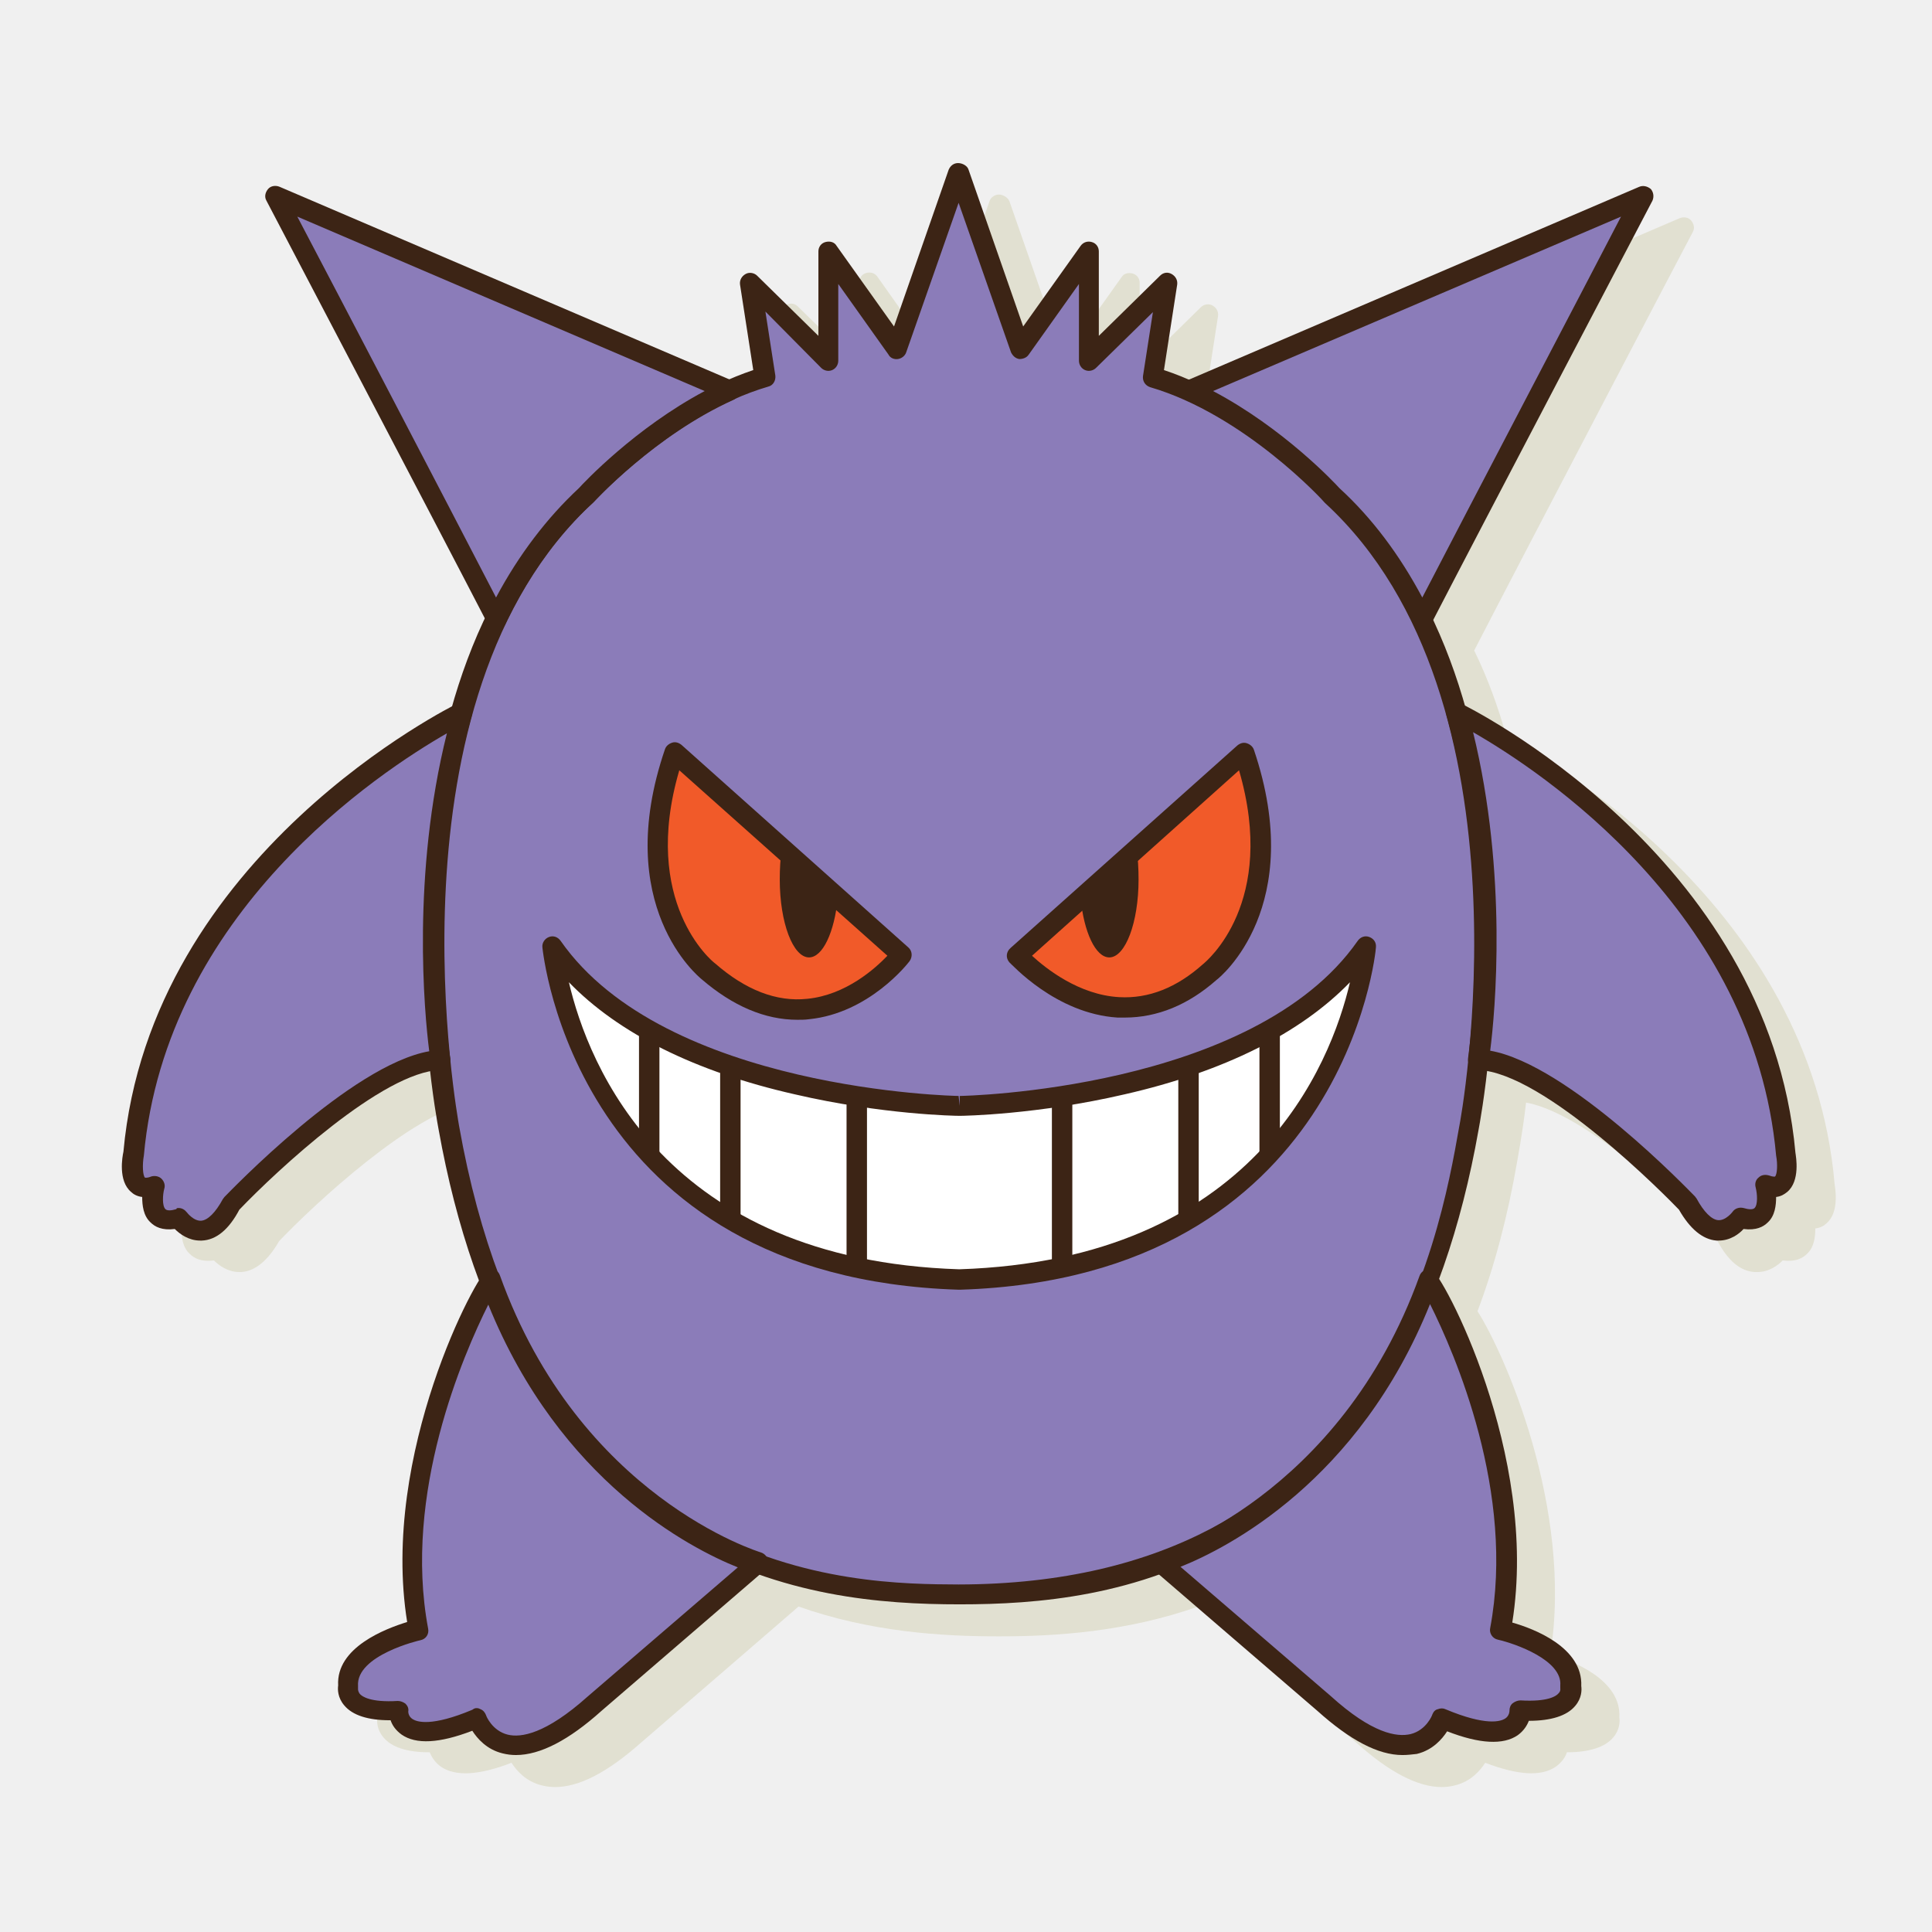
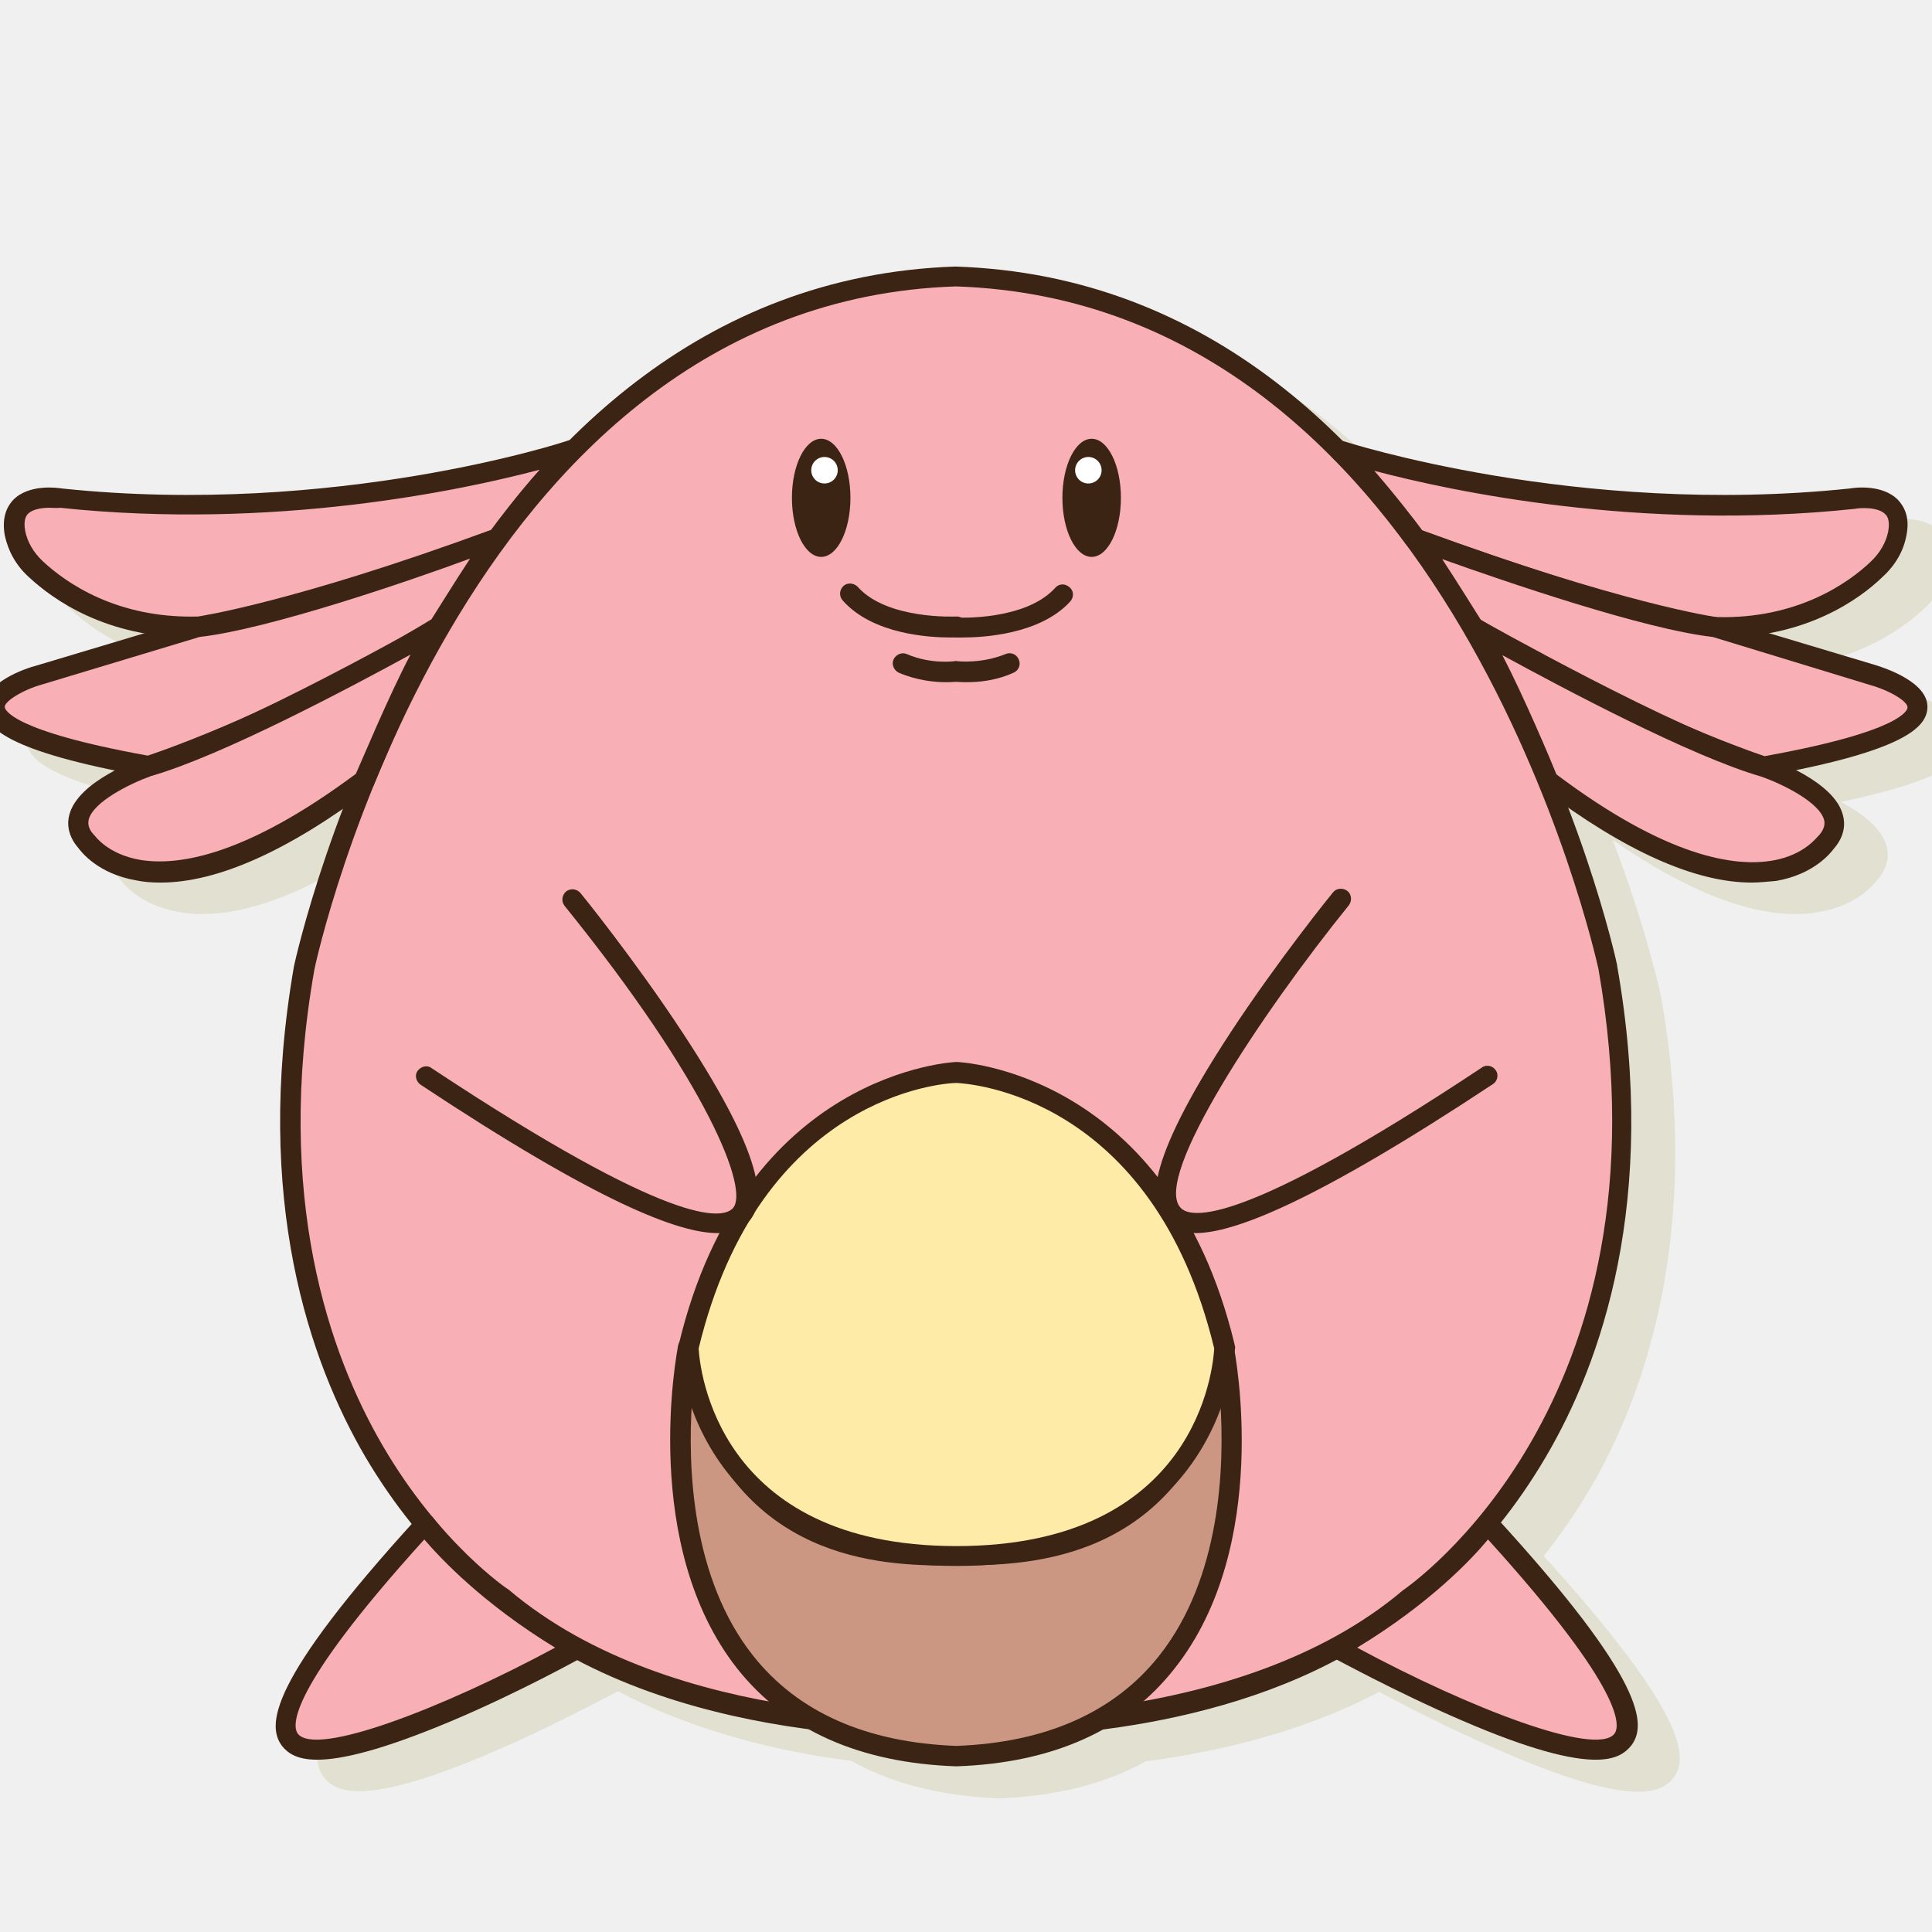
<svg xmlns="http://www.w3.org/2000/svg" id="master-artboard" viewBox="0 0 350 350" version="1.1" x="0px" y="0px" width="350px" height="350px" enable-background="new 0 0 1400 980">
  <rect id="ee-background" x="0" y="0" width="350" height="350" style="fill: white; fill-opacity: 0; pointer-events: none;" />
-   <path fill="#E1E0D1" d="M279.9,291.5c-1.5-5.4-3.4-10.7-5.9-15.8c9.6-18.6,39.3-75.3,39.6-75.8c0.4-0.7,0.2-1.5-0.3-2.1    c-0.5-0.6-1.4-0.7-2.1-0.4l-81.5,34.9c-1.5-0.6-3-1.2-4.5-1.7l2.4-15.5c0.1-0.8-0.3-1.5-1-1.9c-0.7-0.4-1.6-0.2-2.1,0.3    l-11.1,10.9v-15.3c0-0.8-0.5-1.5-1.3-1.7c-0.8-0.2-1.6,0-2,0.7l-10.4,14.6l-9.9-28.4c-0.3-0.7-1.2-1.2-1.9-1.2s-1.5,0.5-1.7,1.2    l-9.9,28.4L165.9,208c-0.5-0.7-1.3-0.9-2-0.7c-0.8,0.2-1.3,0.9-1.3,1.7v15.3l-11.1-10.9c-0.6-0.6-1.4-0.7-2.1-0.3    c-0.7,0.4-1.1,1.1-1,1.9l2.4,15.5c-1.5,0.5-3,1.1-4.5,1.7l-81.5-34.9c-0.7-0.3-1.5-0.1-2.1,0.4c-0.5,0.6-0.6,1.4-0.3,2.1    c0.3,0.6,30,57.2,39.6,75.8c-2.4,5.1-4.3,10.4-5.9,15.8c-7.1,3.7-55.1,30.5-59.7,80.8c-0.2,0.9-0.9,5.3,1.4,7.3    c0.5,0.4,1.1,0.8,2,0.9c0,1.5,0.2,3.4,1.5,4.6c0.8,0.8,2.1,1.5,4.4,1.2c0.9,0.9,2.5,2.1,4.6,2.1c0.1,0,0.2,0,0.4,0    c2.5-0.2,4.8-2.1,6.8-5.6c6.4-6.7,24-23.1,34.7-25.1c0.7,6,1.4,9.9,1.6,10.6c1.8,9.9,4.2,19,7.2,27.2    c-4.6,7.3-17.4,35.5-13.2,62.1c-3.9,1.1-12.8,4.5-12.5,11.5c-0.1,0.7-0.1,2.2,1.1,3.6c1.5,1.8,4.3,2.7,8.3,2.7c0,0,0.1,0,0.1,0    c0.3,0.8,0.9,1.8,2,2.6c2.6,1.8,6.9,1.6,12.8-0.7c0.9,1.4,2.6,3.4,5.5,4.1c0.8,0.2,1.6,0.3,2.4,0.3c4.4,0,9.5-2.7,15.4-7.9    l28.7-24.8c13.1,4.6,25.8,5.4,36.3,5.4c10.3,0,23-0.8,36.1-5.4l28.7,24.7c5.9,5.3,11.1,8,15.4,8c0.8,0,1.6-0.1,2.4-0.3    c2.9-0.7,4.6-2.7,5.5-4.1c6,2.3,10.2,2.5,12.8,0.7c1.1-0.8,1.7-1.7,2-2.6c4,0,6.9-0.9,8.4-2.7c1.2-1.4,1.2-2.9,1.1-3.6    c0.4-6.9-8.6-10.3-12.5-11.5c4.2-26.5-8.5-54.8-13.2-62.1c3.1-8.2,5.5-17.3,7.2-27.2c0.1-0.7,0.9-4.6,1.6-10.6    c12.3,2.2,32.6,23,34.7,25.1c1.9,3.6,4.2,5.5,6.8,5.6c0.1,0,0.2,0,0.4,0c2.1,0,3.7-1.2,4.6-2.1c2.3,0.3,3.6-0.4,4.4-1.2    c1.3-1.2,1.5-3.1,1.5-4.6c0.9-0.1,1.6-0.5,2-0.9c2.4-2,1.6-6.4,1.5-7.1C335,322,287,295.2,279.9,291.5z" transform="matrix(1, 0, 0, 1, -6.938782, -157.8571)" />
-   <g transform="matrix(1, 0, 0, 1, -6.938782, -157.8571)">
-     <g>
-       <path fill="#8B7CB9" d="M248.3,247.6c0,0-14.6-16.2-32.4-21.4l2.7-17.1l-14.2,14v-19.7l-12.4,17.5l-11.1-31.7h-0.2l-11.1,31.7      l-12.4-17.5v19.7l-14.2-14l2.7,17.1c-17.8,5.2-32.4,21.4-32.4,21.4c-39.9,36.7-24.9,114.6-24.9,114.6      c14.5,81.9,70.2,84.5,92.3,84.5h0.2c22.1,0,77.8-2.6,92.3-84.5C273.2,362.1,288.2,284.3,248.3,247.6z" />
-       <path fill="#3C2415" d="M180.8,448.5c-14.2,0-32.4-1.4-50.2-11.8c-23-13.5-37.8-38.5-44.2-74.2c-0.6-3.2-14.8-79.2,25.4-116.2      c0.5-0.5,14.3-15.6,31.6-21.4l-2.4-15.5c-0.1-0.8,0.3-1.5,1-1.9c0.7-0.4,1.6-0.2,2.1,0.3l11.1,10.9v-15.3c0-0.8,0.5-1.5,1.3-1.7      c0.8-0.2,1.6,0,2,0.7l10.4,14.6l9.9-28.4c0.3-0.7,0.9-1.2,1.7-1.2c0.8,0,1.7,0.5,1.9,1.2l9.9,28.4l10.4-14.6      c0.5-0.7,1.3-0.9,2-0.7c0.8,0.2,1.3,0.9,1.3,1.7v15.3l11.1-10.9c0.6-0.6,1.4-0.7,2.1-0.3c0.7,0.4,1.1,1.1,1,1.9l-2.4,15.5      c16.9,5.6,30.5,20.2,31.6,21.4c40.2,37,26,113,25.4,116.2c-6.3,35.7-21.2,60.7-44.2,74.2C213.1,447.1,194.8,448.5,180.8,448.5z       M145.6,214.3l1.8,11.6c0.1,0.9-0.4,1.8-1.3,2c-17.1,5-31.4,20.7-31.6,20.9C75.7,284.5,90,361,90.1,361.8      c14.7,83,71.8,83,90.5,83.1c76-0.1,87.1-62.5,90.7-83c0.2-0.8,14.4-77.3-24.3-112.9c0,0-0.1-0.1-0.1-0.1      c-0.1-0.2-14.5-15.9-31.6-20.9c-0.9-0.3-1.4-1.1-1.3-2l1.8-11.6l-10.3,10.1c-0.5,0.5-1.3,0.7-2,0.4c-0.7-0.3-1.1-1-1.1-1.7      v-13.9l-9.1,12.8c-0.4,0.6-1.1,0.8-1.7,0.8c-0.7-0.1-1.2-0.6-1.5-1.2l-9.5-27.1l-9.5,27.1c-0.2,0.6-0.8,1.1-1.5,1.2      c-0.7,0.1-1.4-0.2-1.7-0.8l-9.1-12.8v13.9c0,0.7-0.4,1.4-1.1,1.7c-0.7,0.3-1.5,0.1-2-0.4L145.6,214.3z" />
-     </g>
-     <g>
-       <path fill="#FFFFFF" d="M180.8,358.2h-0.2c0,0-53.9-0.6-73.6-28.9c0,0,4.8,58.1,73.6,60.3h0.2c68.8-2.2,73.6-60.3,73.6-60.3      C234.8,357.5,180.8,358.2,180.8,358.2z" />
-       <path fill="#3C2415" d="M180.6,391.5c-69.7-2.2-75.3-61.4-75.4-62c-0.1-0.8,0.4-1.6,1.2-1.9c0.8-0.3,1.6,0,2.1,0.7      c18.9,27.1,71.6,28.1,72.1,28.1l0.2,1.8l0-1.8c0.5,0,53.2-1,72.1-28.1c0.5-0.7,1.3-1,2.1-0.7c0.8,0.3,1.3,1,1.2,1.9      c0,0.6-5.7,59.8-75.3,62C180.9,391.5,180.6,391.5,180.6,391.5z M110,335.8c3.5,15,17.4,50.3,70.7,52c53.3-1.7,67.3-37,70.8-52      c-8.9,9.2-22.8,16.2-40.8,20.3c-15.9,3.7-29.3,3.9-29.8,3.9c0,0,0,0,0,0h-0.2c-0.6,0-13.9-0.2-29.8-3.9      C132.8,352,118.9,345,110,335.8z" />
-     </g>
-     <g>
-       <path fill="#8B7CB9" d="M113.2,247.6c0,0,11.2-12.4,25.9-19l-82.2-35.2c0,0,30.9,58.9,40.1,76.7      C100.9,261.7,106.1,254,113.2,247.6z" />
-       <path fill="#3C2415" d="M96.9,271.9c-0.7,0-1.3-0.4-1.6-1c-9.1-17.6-39.8-76.1-40.1-76.7c-0.4-0.7-0.2-1.5,0.3-2.1      c0.5-0.6,1.4-0.7,2.1-0.4l82.2,35.2c0.7,0.3,1.1,0.9,1.1,1.7c0,0.7-0.4,1.4-1.1,1.7c-14.2,6.4-25.2,18.4-25.3,18.5      c0,0-0.1,0.1-0.1,0.1c-6.4,5.8-11.7,13.2-15.9,22C98.2,271.5,97.6,271.9,96.9,271.9C96.9,271.9,96.9,271.9,96.9,271.9z       M60.8,197.1c7,13.3,27.2,52,36,69c4.1-7.7,9.2-14.4,15-19.8c0.9-1,10.2-10.9,22.8-17.6L60.8,197.1z M113.2,247.6L113.2,247.6      L113.2,247.6z" />
-     </g>
-     <g>
-       <path fill="#8B7CB9" d="M90.6,287c0,0-54.7,26.1-59.5,79.9c0,0-1.6,7.7,3.8,5.7c0,0-2,7.7,4.4,5.9c0,0,4.7,6.6,9.5-2.6      c0,0,24.4-25.6,37.8-26C86.6,349.9,81.6,318.3,90.6,287z" />
-       <path fill="#3C2415" d="M43.2,382.6c-2.1,0-3.7-1.2-4.6-2.1c-2.3,0.3-3.6-0.4-4.4-1.2c-1.3-1.2-1.5-3.1-1.5-4.6      c-0.9-0.1-1.6-0.5-2-0.9c-2.4-2-1.6-6.4-1.4-7.3c4.9-54,60-80.9,60.5-81.2c0.6-0.3,1.4-0.2,2,0.3c0.5,0.5,0.8,1.2,0.6,1.9      c-8.7,30.5-4,61.7-3.9,62c0.1,0.5-0.1,1-0.4,1.5c-0.3,0.4-0.8,0.6-1.4,0.7C76.3,352,57.1,369.9,50.3,377      c-1.9,3.6-4.2,5.5-6.8,5.6C43.4,382.6,43.3,382.6,43.2,382.6z M39.3,376.7c0.6,0,1.1,0.3,1.5,0.8c0,0,1.2,1.6,2.6,1.5      c1.2-0.1,2.6-1.5,3.9-3.9c0.1-0.1,0.2-0.3,0.3-0.4c1-1,22.9-23.9,37.1-26.4c-0.9-7-3.2-32,3.2-57.6c-12.2,7-50.9,32.4-54.9,76.5      c-0.3,1.7-0.2,3.6,0.2,4c0,0,0.4,0.1,1.1-0.2c0.6-0.2,1.4-0.1,1.9,0.4c0.5,0.5,0.7,1.2,0.5,1.8c-0.3,1.1-0.4,3.1,0.2,3.7      c0.3,0.3,1,0.3,2,0C38.9,376.7,39.1,376.7,39.3,376.7z" />
-     </g>
-     <g>
-       <path fill="#8B7CB9" d="M95.7,389.6c0,0-18.9,31.9-13,63.4c0,0-13.3,2.9-12.7,10.2c0,0-1.2,5,9.2,4.4c0,0-0.3,7.6,14.2,1.5      c0,0,4.4,12.5,21.3-2.6l29.6-25.5C144.2,441,110.6,431.2,95.7,389.6z" />
-       <path fill="#3C2415" d="M100.4,475.8c-0.8,0-1.6-0.1-2.4-0.3c-2.9-0.7-4.6-2.7-5.5-4.1c-6,2.3-10.2,2.5-12.8,0.7      c-1.1-0.8-1.7-1.7-2-2.6c0,0-0.1,0-0.1,0c-4,0-6.8-0.9-8.3-2.7c-1.2-1.4-1.2-2.9-1.1-3.6c-0.4-6.9,8.6-10.3,12.5-11.5      c-4.9-30.5,12.8-63.4,14.6-63.9c0.9-0.3,1.9,0.2,2.2,1.1c14.4,40.2,47,50.1,47.3,50.2c0.6,0.2,1.1,0.7,1.3,1.4      c0.1,0.7-0.1,1.3-0.6,1.8l-29.6,25.5C110,473.1,104.8,475.8,100.4,475.8z M93.3,467.3c0.3,0,0.5,0.1,0.7,0.2      c0.5,0.2,0.8,0.6,1,1.1c0,0.1,1.1,2.8,3.9,3.5c2.4,0.6,6.9-0.1,14.5-6.9l27.2-23.4c-8.5-3.4-32.2-15.5-45.2-47.6      c-4.5,9-15.5,34.2-10.9,58.7c0.2,1-0.4,1.9-1.4,2.1c-0.1,0-11.7,2.7-11.3,8.3c0,0.2,0,0.4,0,0.6c0,0,0,0.4,0.3,0.8      c0.4,0.5,2,1.6,6.9,1.3c0.5,0,1,0.2,1.4,0.5c0.4,0.4,0.6,0.9,0.5,1.4c0,0.1,0,0.9,0.8,1.4c0.8,0.5,3.4,1.4,10.8-1.7      C92.9,467.3,93.1,467.3,93.3,467.3z" />
-     </g>
-     <g>
-       <path fill="#F15A29" d="M170.3,330.9c0,0-15.4,20-34.9,3c0,0-15.5-12.2-6.2-39.7l19.5,17.4l10.1,9L170.3,330.9z" />
-       <path fill="#3C2415" d="M151.4,342.6c-5.9,0-11.7-2.5-17.3-7.3c-0.6-0.5-16.4-13.3-6.7-41.7c0.2-0.6,0.7-1,1.3-1.2      c0.6-0.2,1.2,0,1.7,0.4l41.1,36.7c0.7,0.6,0.8,1.7,0.2,2.5c-0.3,0.4-7.3,9.4-18.2,10.5C152.8,342.6,152.1,342.6,151.4,342.6z       M130,297.4c-7,23.9,5.9,34.6,6.5,35c5.5,4.8,11.1,7,16.7,6.4c7-0.7,12.3-5.5,14.5-7.8L130,297.4z" />
-     </g>
-     <path fill="#3C2415" d="M158.7,320.6c-0.6,6.1-2.7,10.7-5.2,10.7c-2.9,0-5.3-6.3-5.3-14.1c0-2,0.1-3.9,0.4-5.6L158.7,320.6z" />
-     <path d="M 160.3 356.4 H 164 V 387.4 H 160.3 V 356.4 Z" fill="#3C2415" />
-     <path d="M 137.4 351 H 141.1 V 378.8 H 137.4 V 351 Z" fill="#3C2415" />
-     <path d="M 122.7 344.5 H 126.4 V 366.9 H 122.7 V 344.5 Z" fill="#3C2415" />
-     <g>
-       <path fill="#8B7CB9" d="M248.3,247.6c0,0-11.2-12.4-25.9-19l82.2-35.2c0,0-30.9,58.9-40.1,76.7      C260.6,261.7,255.3,254,248.3,247.6z" />
-       <path fill="#3C2415" d="M264.6,271.9C264.6,271.9,264.6,271.9,264.6,271.9c-0.7,0-1.3-0.4-1.6-1c-4.2-8.7-9.5-16.1-15.9-22      c0,0-0.1-0.1-0.1-0.1c-0.1-0.1-11.1-12.2-25.3-18.5c-0.7-0.3-1.1-1-1.1-1.7c0-0.7,0.4-1.4,1.1-1.7l82.2-35.2      c0.7-0.3,1.5-0.1,2.1,0.4c0.5,0.6,0.6,1.4,0.3,2.1c-0.3,0.6-31,59.1-40.1,76.7C265.9,271.5,265.3,271.9,264.6,271.9z       M249.6,246.3c5.9,5.4,10.9,12.1,15,19.8c8.8-17,29.1-55.7,36-69l-73.9,31.6C239.4,235.4,248.7,245.3,249.6,246.3z" />
-     </g>
-     <g>
-       <path fill="#8B7CB9" d="M270.9,287c0,0,54.7,26.1,59.5,79.9c0,0,1.6,7.7-3.8,5.7c0,0,2,7.7-4.4,5.9c0,0-4.7,6.6-9.5-2.6      c0,0-24.4-25.6-37.8-26C274.8,349.9,279.8,318.3,270.9,287z" />
-       <path fill="#3C2415" d="M318.3,382.6c-0.1,0-0.2,0-0.4,0c-2.5-0.2-4.8-2.1-6.8-5.6c-2.1-2.2-24.4-24.9-36.4-25.3      c-0.5,0-1-0.3-1.4-0.7c-0.3-0.4-0.5-0.9-0.4-1.5c0-0.3,4.8-31.5-3.9-62c-0.2-0.7,0-1.4,0.6-1.9c0.5-0.5,1.3-0.6,2-0.3      c0.6,0.3,55.7,27.2,60.6,81.4c0.1,0.7,0.9,5.1-1.5,7.1c-0.5,0.4-1.1,0.8-2,0.9c0,1.5-0.2,3.4-1.5,4.6c-0.8,0.8-2.1,1.5-4.4,1.2      C322,381.4,320.4,382.6,318.3,382.6z M276.9,348.2c14.2,2.5,36.1,25.4,37.1,26.4c0.1,0.1,0.2,0.3,0.3,0.4      c1.3,2.4,2.7,3.8,3.9,3.9c1.4,0.1,2.6-1.5,2.6-1.5c0.4-0.6,1.2-0.9,2-0.7c1,0.3,1.7,0.3,2,0c0.6-0.6,0.5-2.5,0.2-3.7      c-0.2-0.7,0-1.4,0.5-1.8c0.5-0.5,1.2-0.6,1.9-0.4c0.8,0.3,1.1,0.2,1.1,0.2c0.4-0.4,0.5-2.2,0.2-3.8c-4-44.3-42.7-69.7-54.9-76.7      C280.1,316.2,277.8,341.3,276.9,348.2z" />
-     </g>
-     <g>
-       <path fill="#8B7CB9" d="M265.8,389.6c0,0,18.9,31.9,13,63.4c0,0,13.3,2.9,12.7,10.2c0,0,1.2,5-9.2,4.4c0,0,0.3,7.6-14.2,1.5      c0,0-4.4,12.5-21.3-2.6L217.3,441C217.3,441,250.9,431.2,265.8,389.6z" />
-       <path fill="#3C2415" d="M261,475.8c-4.4,0-9.5-2.7-15.4-8l-29.5-25.4c-0.5-0.4-0.7-1.1-0.6-1.8c0.1-0.7,0.6-1.2,1.3-1.4      c0.3-0.1,32.9-10.2,47.3-50.2c0.3-0.9,1.3-1.4,2.2-1.1c1.8,0.5,19.5,33.3,14.6,63.9c3.9,1.1,12.8,4.5,12.5,11.5      c0.1,0.7,0.1,2.2-1.1,3.6c-1.5,1.8-4.4,2.7-8.4,2.7c-0.3,0.8-0.9,1.8-2,2.6c-2.6,1.8-6.9,1.6-12.8-0.7c-0.9,1.4-2.6,3.4-5.5,4.1      C262.7,475.7,261.9,475.8,261,475.8z M220.8,441.7l27.2,23.4c7.5,6.8,12,7.5,14.5,6.9c2.8-0.7,3.9-3.4,3.9-3.5      c0.2-0.5,0.5-0.9,1-1c0.5-0.2,1-0.2,1.4,0c7.4,3.1,10,2.2,10.8,1.7c0.8-0.5,0.8-1.4,0.8-1.5c0-0.5,0.2-1,0.6-1.3      c0.4-0.3,0.9-0.5,1.4-0.5c5,0.3,6.5-0.8,6.9-1.3c0.4-0.4,0.3-0.8,0.3-0.9c0-0.1,0-0.4,0-0.5c0.4-4.6-8.2-7.6-11.3-8.3      c-1-0.2-1.6-1.2-1.4-2.1c4.6-24.5-6.4-49.7-10.9-58.7C253.1,426.2,229.3,438.3,220.8,441.7z" />
-     </g>
-     <g>
-       <path fill="#F15A29" d="M191.2,330.9c0,0,16.8,19.1,34.9,3c0,0,15.5-12.2,6.2-39.7l-19.5,17.4l-10.1,9L191.2,330.9z" />
-       <path fill="#3C2415" d="M210.7,342.2c-0.4,0-0.9,0-1.3,0c-11.2-0.7-19.2-9.7-19.6-10c-0.7-0.8-0.6-1.9,0.2-2.6l41.1-36.7      c0.5-0.4,1.1-0.6,1.7-0.4c0.6,0.2,1.1,0.6,1.3,1.2c9.6,28.4-6.1,41.2-6.8,41.7C222.2,339.9,216.6,342.2,210.7,342.2z M193.9,331      c2.5,2.3,8.5,7.1,15.8,7.5c5.3,0.3,10.4-1.7,15.2-6c0.6-0.5,13.5-11.1,6.5-35.1L193.9,331z" />
-     </g>
-     <path fill="#3C2415" d="M202.7,320.6c0.6,6.1,2.7,10.7,5.2,10.7c2.9,0,5.3-6.3,5.3-14.1c0-2-0.1-3.9-0.4-5.6L202.7,320.6z" />
-     <path d="M 197.5 356.4 H 201.2 V 387.4 H 197.5 V 356.4 Z" fill="#3C2415" />
-     <path d="M 220.4 351 H 224.1 V 378.8 H 220.4 V 351 Z" fill="#3C2415" />
-     <path d="M 235.1 344.5 H 238.8 V 366.9 H 235.1 V 344.5 Z" fill="#3C2415" />
+   <path fill="#E1E0D1" d="M1378.3,659.6c0.3-4.8-7.8-7.4-9.4-7.8l-19.3-5.8c10.4-1.9,17.3-6.9,20.8-10.2c2.3-2.1,3.7-4.7,4.3-7.5    c0.6-3.4-0.5-5.3-1.5-6.4c-2.9-3-8.2-2.2-8.7-2.1c-49.6,5.2-91.5-8.5-91.9-8.6c0,0,0,0-0.1,0c-17.5-17.5-40.4-30.6-70.2-31.6    c-29.7,1-52.7,14.1-70.1,31.6c0,0,0,0,0,0c-0.4,0.1-42.3,13.8-91.8,8.7c-0.6-0.1-5.9-0.9-8.8,2.1c-1,1.1-2.2,3-1.5,6.4    c0.5,2.8,2,5.4,4.3,7.5c3.5,3.3,10.4,8.3,20.9,10.2l-19.4,5.8c-1.6,0.5-9.7,3.1-9.4,7.8c0.2,3.1,3.2,7,23.6,11.2    c-3.4,1.8-7.3,4.6-8.2,8c-0.4,1.4-0.4,3.7,1.6,6c0.6,0.8,3.6,4.7,10.5,5.9c1.4,0.3,2.9,0.4,4.4,0.4c9.1,0,20.2-4.5,33.1-13.4    c-6.2,16.3-8.8,28.1-8.9,28.5c-7.5,42.6,2.9,71.9,12.9,88.9c2.8,4.7,5.6,8.7,8.4,12.2c-26.2,28.8-26.3,36.7-23.4,40.3    c1,1.2,2.6,2.4,6.3,2.4c4.4,0,11.7-1.7,24.2-7.1c10.1-4.3,19.7-9.5,22.7-11c14,7.4,29.5,11,42.2,12.6c7.4,4.1,16.3,6.4,26.8,6.8    c10.4-0.4,19.2-2.6,26.6-6.7c12.8-1.7,28.3-5.2,42.3-12.6c2.9,1.6,12.6,6.7,22.7,11c12.5,5.4,19.8,7.1,24.2,7.1    c3.7,0,5.3-1.2,6.3-2.4c2.9-3.6,2.7-11.5-23.4-40.3c2.7-3.4,5.6-7.5,8.4-12.2c10-17.1,20.3-46.4,12.9-88.9c0,0,0,0,0-0.1    c-0.1-0.4-2.6-12.2-8.8-28.5c12.9,8.9,24,13.4,33.1,13.4c1.5,0,3-0.1,4.4-0.4c6.9-1.2,9.9-5.1,10.5-5.9c2-2.3,2-4.6,1.6-6    c-0.9-3.4-4.8-6.2-8.3-8C1375.2,666.7,1378.2,662.7,1378.3,659.6z" transform="matrix(1, 0, 0, 1, -1021.735, -525.6124)" />
+   <g transform="matrix(1, 0, 0, 1, -1021.735, -525.6124)">
+     <path fill="#F8AFB6" d="M1313.1,700.8c0,0-25.4-122.1-118.1-125.1c-92.7,3-118.1,125.1-118.1,125.1      c-14.3,81.4,36,114.4,36,114.4c30.7,26.1,82.1,23.1,82.1,23.1s51.4,3,82.1-23.1C1277,815.2,1327.3,782.2,1313.1,700.8z" />
+     <path fill="#3C2415" d="M1200.4,840.3c-3.1,0-5.1-0.1-5.5-0.1c-1.9,0.1-52.2,2.7-83.2-23.6c-0.3-0.2-12.9-8.6-23.8-27.1      c-10-17.1-20.3-46.4-12.9-88.9c0.3-1.3,26.8-123.6,119.8-126.7c93.1,3,119.7,125.4,119.9,126.6c0,0,0,0,0,0.1      c7.5,42.6-2.9,71.9-12.9,88.9c-10.9,18.6-23.4,26.9-23.9,27.3C1252.9,838.2,1214.6,840.3,1200.4,840.3z M1194.9,577.5      c-90.1,2.9-116,122.5-116.2,123.7c-7.3,41.3,2.7,69.7,12.3,86.2c10.4,17.9,22.8,26.2,22.9,26.2c30,25.5,80.5,22.9,81,22.8      c0.7,0,51.2,2.6,81-22.7c0.7-0.5,49.3-33.5,35.4-112.6C1310.8,698.9,1284.6,580.4,1194.9,577.5z" />
  </g>
+   <path fill="#F8AFB6" d="M1263.9,824.2c0,0,97.1,53.7,27.3-22.5C1291.2,801.7,1282.7,813.4,1263.9,824.2z" transform="matrix(1, 0, 0, 1, -1021.735, -525.6124)" />
+   <path fill="#3C2415" d="M1310.8,844.4c-4.4,0-11.7-1.7-24.2-7.1c-12.1-5.2-23.5-11.5-23.6-11.5c-0.6-0.3-0.9-0.9-0.9-1.6      c0-0.7,0.4-1.3,0.9-1.6c18.2-10.4,26.7-21.8,26.8-22c0.3-0.4,0.8-0.7,1.4-0.8c0.5,0,1.1,0.2,1.5,0.6      c27.3,29.8,27.4,37.8,24.5,41.5C1316.1,843.2,1314.5,844.4,1310.8,844.4z M1267.6,824.1c20.4,11,43.3,19.8,46.6,15.6      c1-1.3,2.2-7.5-22.9-35.2C1288.4,808,1280.8,816.1,1267.6,824.1z" transform="matrix(1, 0, 0, 1, -1021.735, -525.6124)" />
+   <path fill="#F8AFB6" d="M1264.6,607.2c0,0,42.1,14,92.7,8.7c0,0,9.7-1.6,8.3,6.3c-0.5,2.5-1.8,4.7-3.7,6.5      c-4.1,3.9-13.9,10.9-29.4,10.5c0,0-17.3-2.4-54.2-16C1278.2,623.2,1271.1,613.3,1264.6,607.2z" transform="matrix(1, 0, 0, 1, -1021.735, -525.6124)" />
+   <path fill="#3C2415" d="M1333.6,641.1c-0.4,0-0.9,0-1.3,0c-0.9-0.1-18.1-2.6-54.8-16.1c-0.3-0.1-0.6-0.4-0.9-0.6      c-0.1-0.1-7.1-9.9-13.4-15.8c-0.6-0.6-0.8-1.5-0.3-2.3c0.4-0.7,1.3-1.1,2.1-0.8c0.4,0.1,42.4,13.8,91.9,8.6      c0.5-0.1,5.8-0.9,8.7,2.1c1,1.1,2.2,3,1.5,6.4c-0.5,2.8-2,5.4-4.3,7.5C1358.6,634.2,1348.9,641.1,1333.6,641.1z M1279.4,621.7      c35.9,13.2,53.1,15.7,53.3,15.7c14.5,0.4,23.8-6.1,27.9-10c1.7-1.6,2.8-3.5,3.2-5.5c0.4-2.2-0.3-2.9-0.5-3.1      c-1.3-1.4-4.6-1.2-5.6-1c-38.8,4.1-73.1-3.2-87-6.9C1274.7,615.5,1278.3,620.2,1279.4,621.7z" transform="matrix(1, 0, 0, 1, -1021.735, -525.6124)" />
+   <path fill="#F8AFB6" d="M1332.4,639.2l28.7,8.6c0,0,27.9,8.1-19.8,16.6c0,0-23.3-7.4-52.6-25.2c0,0-7-11.4-10.5-16      C1278.2,623.2,1316.6,637.5,1332.4,639.2z" transform="matrix(1, 0, 0, 1, -1021.735, -525.6124)" />
+   <path fill="#3C2415" d="M1341.3,666.3c-0.2,0-0.4,0-0.6-0.1c-0.2-0.1-23.9-7.7-53-25.4c-0.2-0.2-0.5-0.4-0.6-0.6      c-0.1-0.1-6.9-11.4-10.4-15.9c-0.5-0.6-0.5-1.5,0-2.2c0.5-0.7,1.3-0.9,2.1-0.6c0.4,0.1,38.3,14.2,53.7,15.9c0.1,0,0.2,0,0.3,0.1      l28.7,8.6c1.6,0.5,9.7,3.1,9.4,7.8c-0.2,3.3-3.7,7.7-29.4,12.3C1341.5,666.3,1341.4,666.3,1341.3,666.3z M1290,637.9      c26.5,16.1,48.2,23.6,51.4,24.7c25-4.5,25.9-8.4,25.9-8.8c0.1-1.1-3.2-3.1-6.8-4.1L1332,641c-12.5-1.4-37.8-10.1-49-14.1      C1285.9,631.3,1289.1,636.5,1290,637.9z" transform="matrix(1, 0, 0, 1, -1021.735, -525.6124)" />
+   <path fill="#F8AFB6" d="M1288.7,639.3c0,0,35.7,20.3,52.6,25.2c0,0,17.8,6.2,11.3,13.6c0,0-11.7,18.1-50.4-11      C1302.2,667,1293.2,645,1288.7,639.3z" transform="matrix(1, 0, 0, 1, -1021.735, -525.6124)" />
+   <path fill="#3C2415" d="M1339.1,685.5c-10.3,0-23-5.7-38-17c-0.3-0.2-0.5-0.5-0.6-0.8c-0.1-0.2-9-21.9-13.3-27.3      c-0.5-0.7-0.5-1.7,0.1-2.3c0.6-0.7,1.5-0.8,2.3-0.4c0.4,0.2,35.7,20.2,52.2,25.1c1.3,0.5,12.3,4.4,13.8,10.5      c0.4,1.4,0.4,3.7-1.6,6c-0.6,0.8-3.6,4.7-10.5,5.9C1342.1,685.3,1340.6,685.5,1339.1,685.5z M1303.7,665.9      c20.1,15.1,32.4,16.8,39.2,15.6c5.8-1,8.1-4.4,8.2-4.4c0.1-0.1,0.1-0.1,0.2-0.2c1.1-1.3,1-2.2,0.9-2.7      c-0.8-3.2-7.4-6.5-11.4-7.9c-12.8-3.7-35.9-16-46.9-22C1297.9,652,1302.7,663.4,1303.7,665.9z" transform="matrix(1, 0, 0, 1, -1021.735, -525.6124)" />
+   <path fill="#3C2415" d="M1196.1,641.1c-0.7,0-1.1,0-1.2,0c-1-0.1-1.8-0.9-1.7-1.9c0.1-1,0.9-1.8,1.9-1.7c0.1,0,12.4,0.6,17.8-5.4     c0.7-0.8,1.8-0.8,2.6-0.1c0.8,0.7,0.8,1.8,0.1,2.6C1210.1,640.6,1199.7,641.1,1196.1,641.1z" transform="matrix(1, 0, 0, 1, -1021.735, -525.6124)" />
+   <path fill="#3C2415" d="M1196.8,649.2c-1.2,0-2-0.1-2.1-0.1c-1-0.1-1.7-1.1-1.6-2.1c0.1-1,1.1-1.7,2.1-1.6l0,0     c0,0,4.3,0.5,8.7-1.3c0.9-0.4,2,0,2.4,1c0.4,0.9,0,2-1,2.4C1202,649,1198.8,649.2,1196.8,649.2z" transform="matrix(1, 0, 0, 1, -1021.735, -525.6124)" />
+   <path d="M 1224.8 615.8 A 5.3 10.7 0 0 1 1219.5 626.5 A 5.3 10.7 0 0 1 1214.2 615.8 A 5.3 10.7 0 0 1 1219.5 605.1 A 5.3 10.7 0 0 1 1224.8 615.8 Z" fill="#3C2415" transform="matrix(1, 0, 0, 1, -1021.735, -525.6124)" />
+   <path d="M 1221.3 610.8 A 2.4 2.4 0 0 1 1218.9 613.2 A 2.4 2.4 0 0 1 1216.5 610.8 A 2.4 2.4 0 0 1 1218.9 608.4 A 2.4 2.4 0 0 1 1221.3 610.8 Z" fill="#FFFFFF" transform="matrix(1, 0, 0, 1, -1021.735, -525.6124)" />
+   <path fill="#F8AFB6" d="M1126.1,824.2c0,0-97.1,53.7-27.3-22.5C1098.7,801.7,1107.2,813.4,1126.1,824.2z" transform="matrix(1, 0, 0, 1, -1021.735, -525.6124)" />
+   <path fill="#3C2415" d="M1079.2,844.4c-3.7,0-5.3-1.2-6.3-2.4c-2.9-3.7-2.7-11.7,24.5-41.5c0.4-0.4,0.9-0.6,1.5-0.6      c0.5,0,1.1,0.3,1.4,0.8c0.1,0.1,8.5,11.6,26.8,22c0.6,0.3,0.9,0.9,0.9,1.6c0,0.7-0.4,1.3-0.9,1.6c-0.1,0.1-11.5,6.4-23.6,11.5      C1090.9,842.7,1083.6,844.4,1079.2,844.4z M1098.6,804.5c-25.1,27.7-23.9,33.9-22.9,35.2c3.3,4.2,26.2-4.6,46.6-15.6      C1109.2,816.1,1101.6,808,1098.6,804.5z" transform="matrix(1, 0, 0, 1, -1021.735, -525.6124)" />
+   <path fill="#F8AFB6" d="M1125.4,607.2c0,0-42.1,14-92.7,8.7c0,0-9.7-1.6-8.3,6.3c0.5,2.5,1.8,4.7,3.7,6.5      c4.1,3.9,13.9,10.9,29.4,10.5c0,0,17.3-2.4,54.2-16C1111.7,623.2,1118.9,613.3,1125.4,607.2z" transform="matrix(1, 0, 0, 1, -1021.735, -525.6124)" />
+   <path fill="#3C2415" d="M1056.5,641.1c-15.5,0-25.1-6.8-29.6-11c-2.3-2.1-3.7-4.7-4.3-7.5c-0.6-3.4,0.5-5.3,1.5-6.4      c2.9-3,8.2-2.2,8.8-2.1c49.5,5.2,91.4-8.5,91.8-8.7c0.8-0.3,1.7,0.1,2.1,0.8c0.4,0.7,0.3,1.7-0.3,2.3      c-6.3,5.9-13.3,15.7-13.4,15.8c-0.2,0.3-0.5,0.5-0.9,0.6c-36.7,13.6-53.8,16-54.6,16.1C1057.4,641.1,1056.9,641.1,1056.5,641.1z       M1030.8,617.6c-1.4,0-3.1,0.2-4,1.1c-0.2,0.2-0.9,1-0.5,3.1c0.4,2,1.5,3.9,3.2,5.5c4.2,3.9,13.4,10.4,28.1,10      c0,0,17.2-2.5,53.1-15.7c1.1-1.5,4.7-6.3,8.8-10.9c-13.9,3.7-48.1,11-86.9,6.9C1032.1,617.7,1031.5,617.6,1030.8,617.6z" transform="matrix(1, 0, 0, 1, -1021.735, -525.6124)" />
+   <path fill="#F8AFB6" d="M1057.6,639.2l-28.7,8.6c0,0-27.9,8.1,19.8,16.6c0,0,23.3-7.4,52.6-25.2c0,0,7-11.4,10.5-16      C1111.7,623.2,1073.4,637.5,1057.6,639.2z" transform="matrix(1, 0, 0, 1, -1021.735, -525.6124)" />
+   <path fill="#3C2415" d="M1048.6,666.3c-0.1,0-0.2,0-0.3,0c-25.7-4.6-29.2-9-29.4-12.3c-0.3-4.8,7.8-7.4,9.4-7.8l28.7-8.6      c0.1,0,0.2-0.1,0.3-0.1c15.4-1.7,53.4-15.8,53.7-15.9c0.8-0.3,1.6,0,2.1,0.6c0.5,0.7,0.5,1.5,0,2.2      c-3.4,4.5-10.3,15.8-10.4,15.9c-0.2,0.3-0.4,0.5-0.6,0.6c-29.1,17.8-52.8,25.3-53,25.4C1049,666.3,1048.8,666.3,1048.6,666.3z       M1057.9,641l-28.5,8.6c-3.6,1-6.9,3.1-6.8,4.1c0,0.4,1,4.3,25.9,8.8c3.3-1.1,25-8.6,51.4-24.7c0.9-1.4,4.1-6.6,7-11      C1095.8,630.9,1070.4,639.6,1057.9,641z" transform="matrix(1, 0, 0, 1, -1021.735, -525.6124)" />
+   <path fill="#F8AFB6" d="M1101.3,639.3c0,0-35.7,20.3-52.6,25.2c0,0-17.8,6.2-11.3,13.6c0,0,11.7,18.1,50.4-11      C1087.7,667,1096.8,645,1101.3,639.3z" transform="matrix(1, 0, 0, 1, -1021.735, -525.6124)" />
+   <path fill="#3C2415" d="M1050.8,685.5c-1.5,0-3-0.1-4.4-0.4c-6.9-1.2-9.9-5.1-10.5-5.9c-2-2.3-2-4.6-1.6-6      c1.6-6.1,12.5-10,13.8-10.4c16.6-4.8,52-24.9,52.3-25.1c0.8-0.4,1.7-0.3,2.3,0.4c0.6,0.7,0.6,1.6,0.1,2.3      c-4.3,5.4-13.2,27.1-13.3,27.3c-0.1,0.3-0.3,0.6-0.6,0.8C1073.9,679.8,1061.1,685.5,1050.8,685.5z M1096.1,644.2      c-11,6-34.1,18.3-47,22c-3.9,1.4-10.5,4.7-11.3,7.9c-0.1,0.6-0.2,1.5,0.9,2.7c0.1,0.1,0.1,0.1,0.2,0.2c0.1,0.1,2.4,3.4,8.3,4.4      c6.8,1.1,19-0.7,39-15.6C1087.3,663.4,1092,652,1096.1,644.2z" transform="matrix(1, 0, 0, 1, -1021.735, -525.6124)" />
+   <path fill="#3C2415" d="M1193.9,641.1c-3.6,0-14-0.5-19.5-6.7c-0.7-0.8-0.6-1.9,0.1-2.6c0.7-0.7,1.9-0.6,2.6,0.1     c5.3,6,17.7,5.4,17.8,5.4c1-0.1,1.9,0.7,1.9,1.7c0,1-0.7,1.9-1.7,1.9C1195,641.1,1194.5,641.1,1193.9,641.1z" transform="matrix(1, 0, 0, 1, -1021.735, -525.6124)" />
+   <path fill="#3C2415" d="M1193.1,649.2c-2,0-5.2-0.3-8.5-1.7c-0.9-0.4-1.4-1.5-1-2.4c0.4-0.9,1.5-1.4,2.4-1     c4.4,1.9,8.6,1.3,8.6,1.3c1-0.1,1.9,0.6,2.1,1.6c0.1,1-0.6,1.9-1.6,2.1C1195.1,649.1,1194.4,649.2,1193.1,649.2z" transform="matrix(1, 0, 0, 1, -1021.735, -525.6124)" />
+   <path d="M 1175.8 615.8 A 5.3 10.7 0 0 1 1170.5 626.5 A 5.3 10.7 0 0 1 1165.2 615.8 A 5.3 10.7 0 0 1 1170.5 605.1 A 5.3 10.7 0 0 1 1175.8 615.8 Z" fill="#3C2415" transform="matrix(1, 0, 0, 1, -1021.735, -525.6124)" />
+   <path d="M 1173.5 610.8 A 2.4 2.4 0 0 1 1171.1 613.2 A 2.4 2.4 0 0 1 1168.7 610.8 A 2.4 2.4 0 0 1 1171.1 608.4 A 2.4 2.4 0 0 1 1173.5 610.8 Z" fill="#FFFFFF" transform="matrix(1, 0, 0, 1, -1021.735, -525.6124)" />
+   <path fill="#CB9783" d="M1243.5,769.7c-7.1,37.1-34,37.8-48.5,37.8s-41.5-0.7-48.5-37.8c0,0-14.3,71.8,48.5,74.1      C1257.8,841.5,1243.5,769.7,1243.5,769.7z" transform="matrix(1, 0, 0, 1, -1021.735, -525.6124)" />
+   <path fill="#3C2415" d="M1195,845.6c-17.6-0.6-30.9-6.6-39.7-17.7c-17.6-22.3-11-57.1-10.7-58.6c0.2-0.9,0.9-1.5,1.8-1.5      c0,0,0,0,0,0c0.9,0,1.6,0.6,1.8,1.5c6.9,36.3,33.8,36.3,46.7,36.3s39.8,0,46.7-36.3c0.2-0.9,0.9-1.5,1.8-1.5      c0.9,0.1,1.6,0.6,1.8,1.5c0.3,1.5,7,36.3-10.7,58.6C1225.8,839,1212.5,845,1195,845.6z M1147.1,779.5      c-0.8,11.8-0.1,32,11.1,46.1c8.1,10.2,20.5,15.7,36.8,16.3c16.2-0.6,28.6-6.1,36.7-16.3c11.2-14.1,11.9-34.3,11.1-46.1      c-10.2,29.7-36.2,29.7-47.9,29.7C1183.3,809.3,1157.3,809.3,1147.1,779.5z" transform="matrix(1, 0, 0, 1, -1021.735, -525.6124)" />
+   <path fill="#FFEBA8" d="M1195,719.9c0,0-36.9,1.1-48.5,49.8c0,0,1.1,37.8,48.5,37.8c47.4,0,48.5-37.8,48.5-37.8      C1231.9,721,1195,719.9,1195,719.9z" transform="matrix(1, 0, 0, 1, -1021.735, -525.6124)" />
+   <path fill="#3C2415" d="M1195,809.3c-48.7,0-50.4-39.2-50.4-39.6c0-0.2,0-0.3,0.1-0.5c11.8-49.5,49.9-51.2,50.3-51.2      c0,0,0.1,0,0.1,0c0.4,0,38.4,1.7,50.3,51.2c0,0.2,0.1,0.3,0.1,0.5C1245.3,770.1,1243.6,809.3,1195,809.3z M1148.3,769.9      c0.2,3.4,3.1,35.8,46.7,35.8c43.7,0,46.5-32.4,46.7-35.8c-11.1-46-44.6-48-46.7-48.1C1192.9,721.8,1159.4,723.9,1148.3,769.9z" transform="matrix(1, 0, 0, 1, -1021.735, -525.6124)" />
+   <path fill="#3C2415" d="M1238.3,749c-2.9,0-4.5-1-5.5-2.1c-2.7-2.9-4.3-9.6,11.9-34.3c8.6-13.1,18.4-25.2,18.5-25.3     c0.6-0.8,1.8-0.9,2.6-0.3c0.8,0.6,0.9,1.8,0.3,2.6c-15.7,19.4-35.6,49.3-30.5,54.8c1.8,2,10.9,3.6,54.6-25.4     c0.8-0.6,2-0.3,2.5,0.5c0.6,0.8,0.3,2-0.5,2.5C1259.7,743.5,1245.2,749,1238.3,749z" transform="matrix(1, 0, 0, 1, -1021.735, -525.6124)" />
+   <path fill="#3C2415" d="M1151.7,749c-7,0-21.5-5.5-53.8-26.9c-0.8-0.6-1.1-1.7-0.5-2.5c0.6-0.8,1.7-1.1,2.5-0.5     c43.8,29,52.7,27.4,54.6,25.4c3-3.3-4.4-22.5-30.5-54.8c-0.6-0.8-0.5-1.9,0.3-2.6c0.8-0.6,1.9-0.5,2.6,0.3     c0.1,0.1,9.9,12.2,18.5,25.3c16.2,24.6,14.6,31.4,11.9,34.3C1156.2,748.1,1154.6,749,1151.7,749z" transform="matrix(1, 0, 0, 1, -1021.735, -525.6124)" />
</svg>
